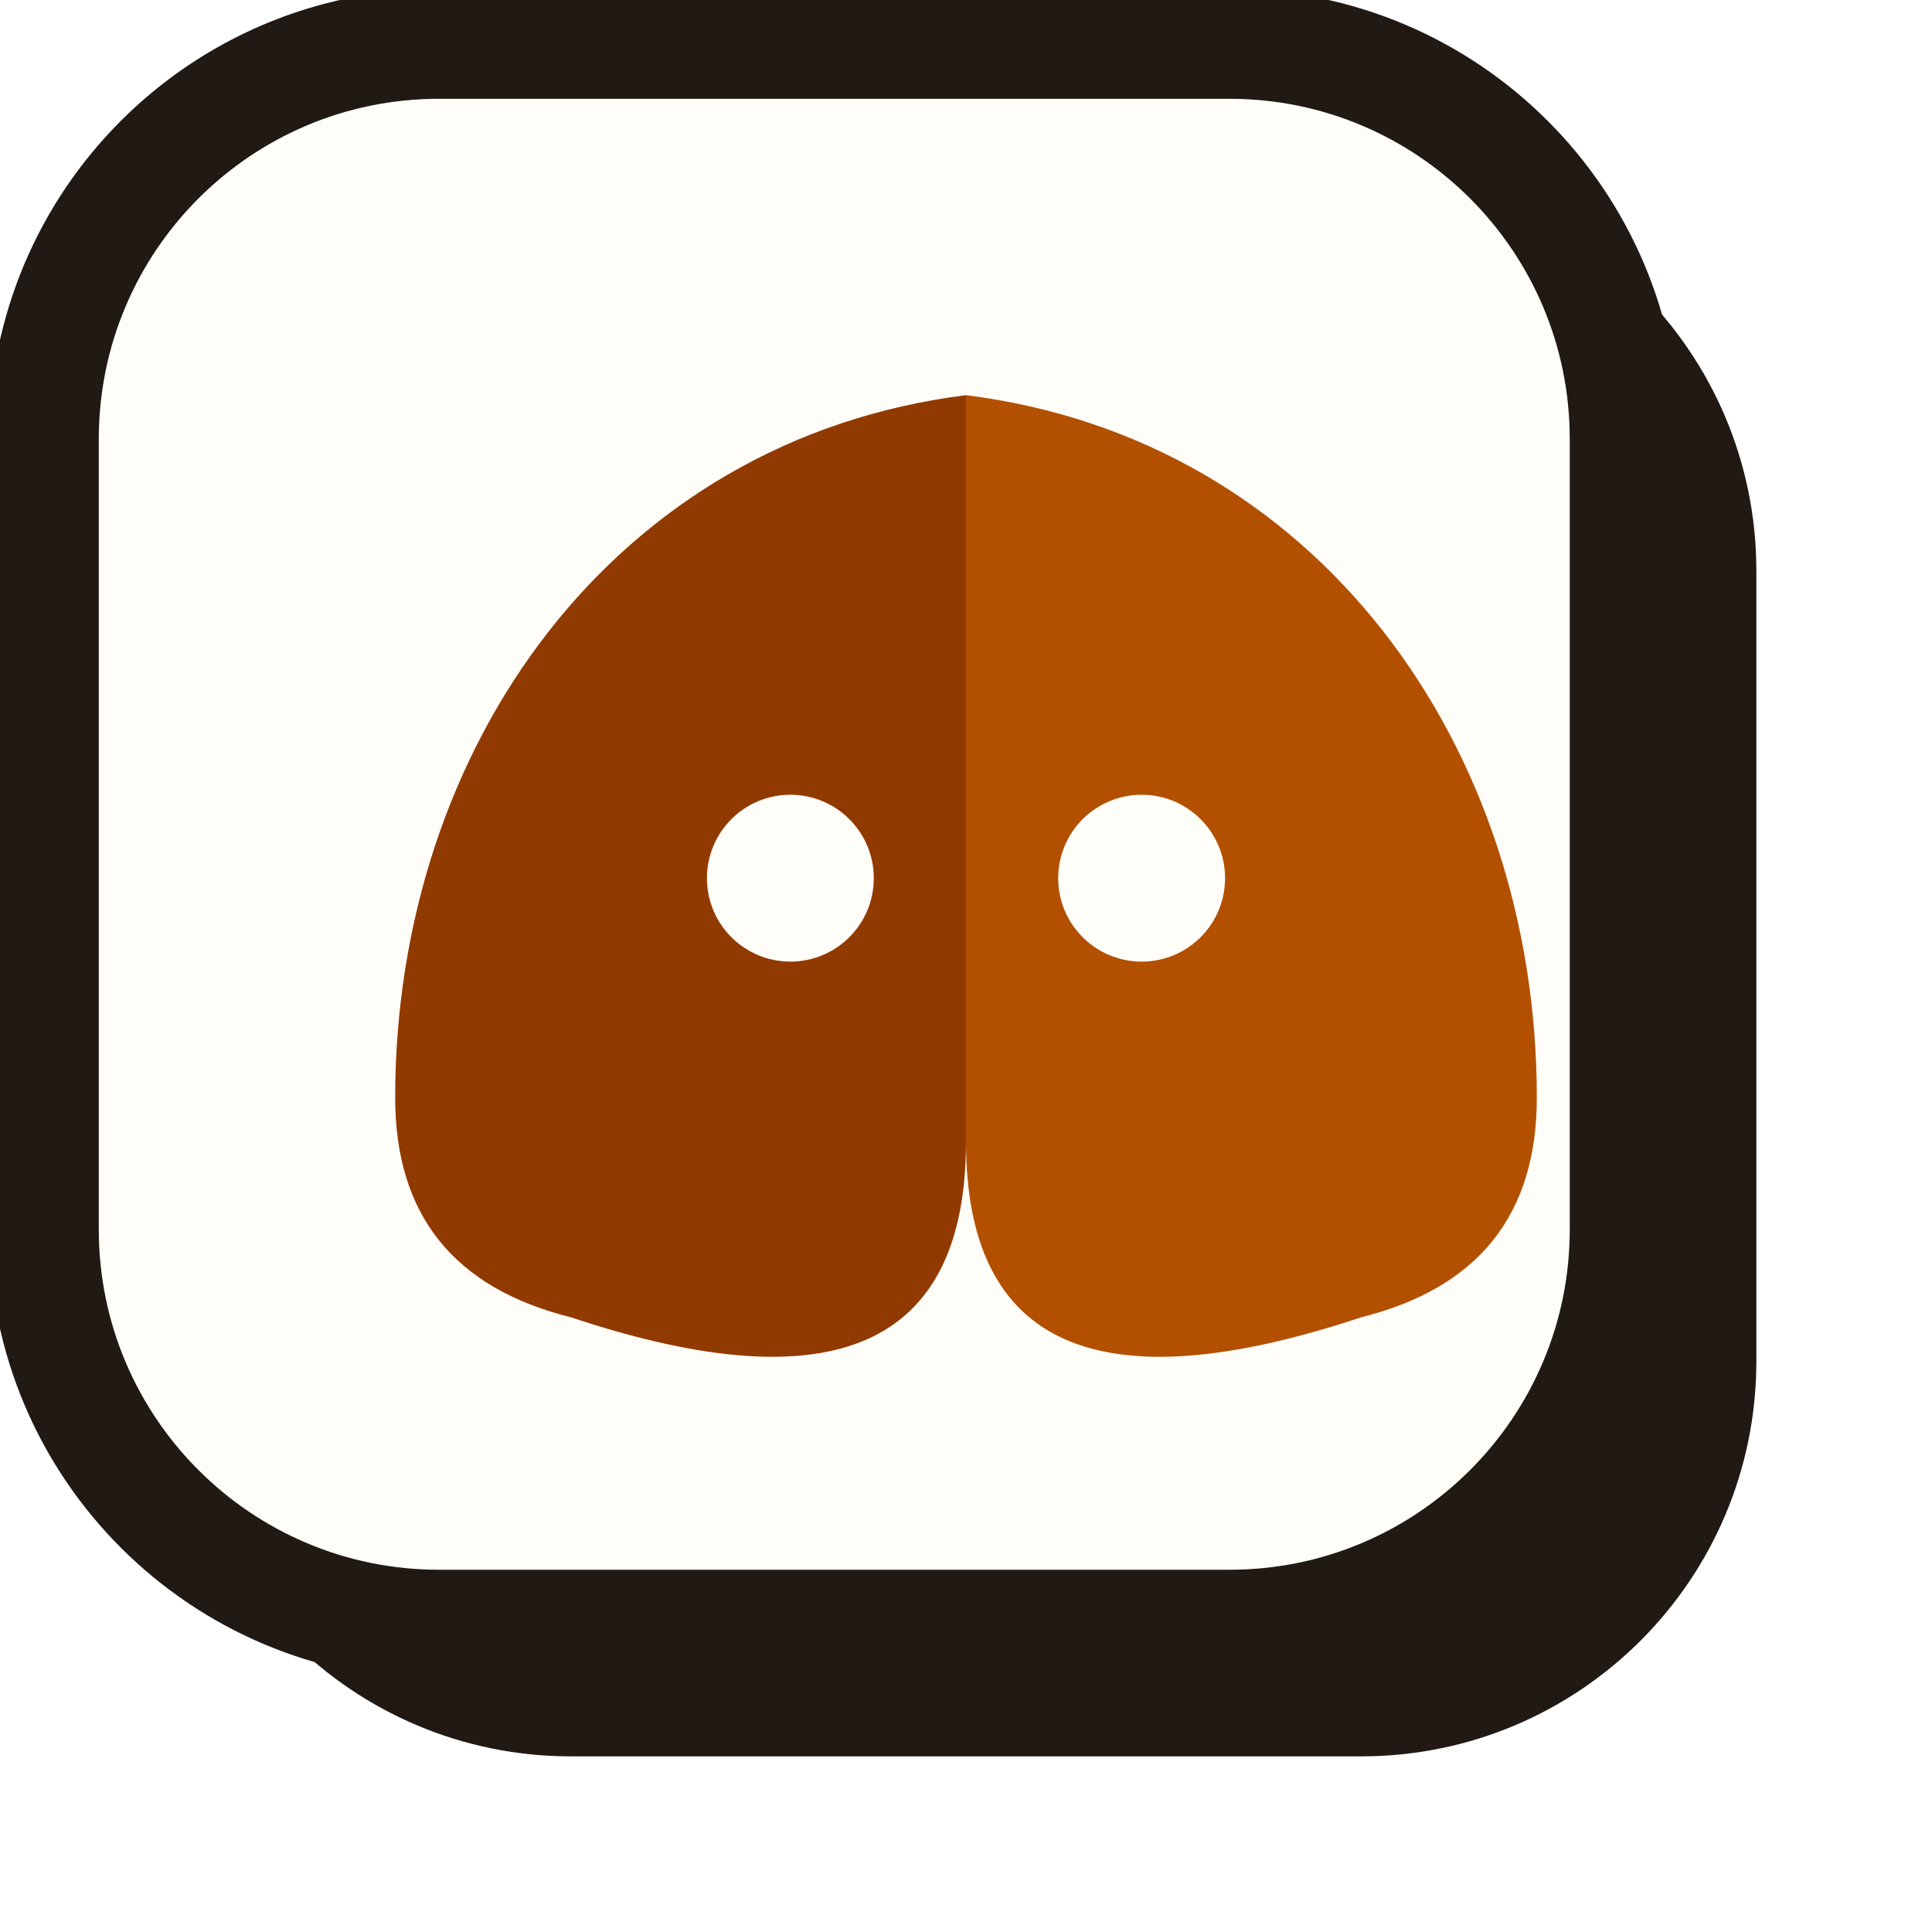
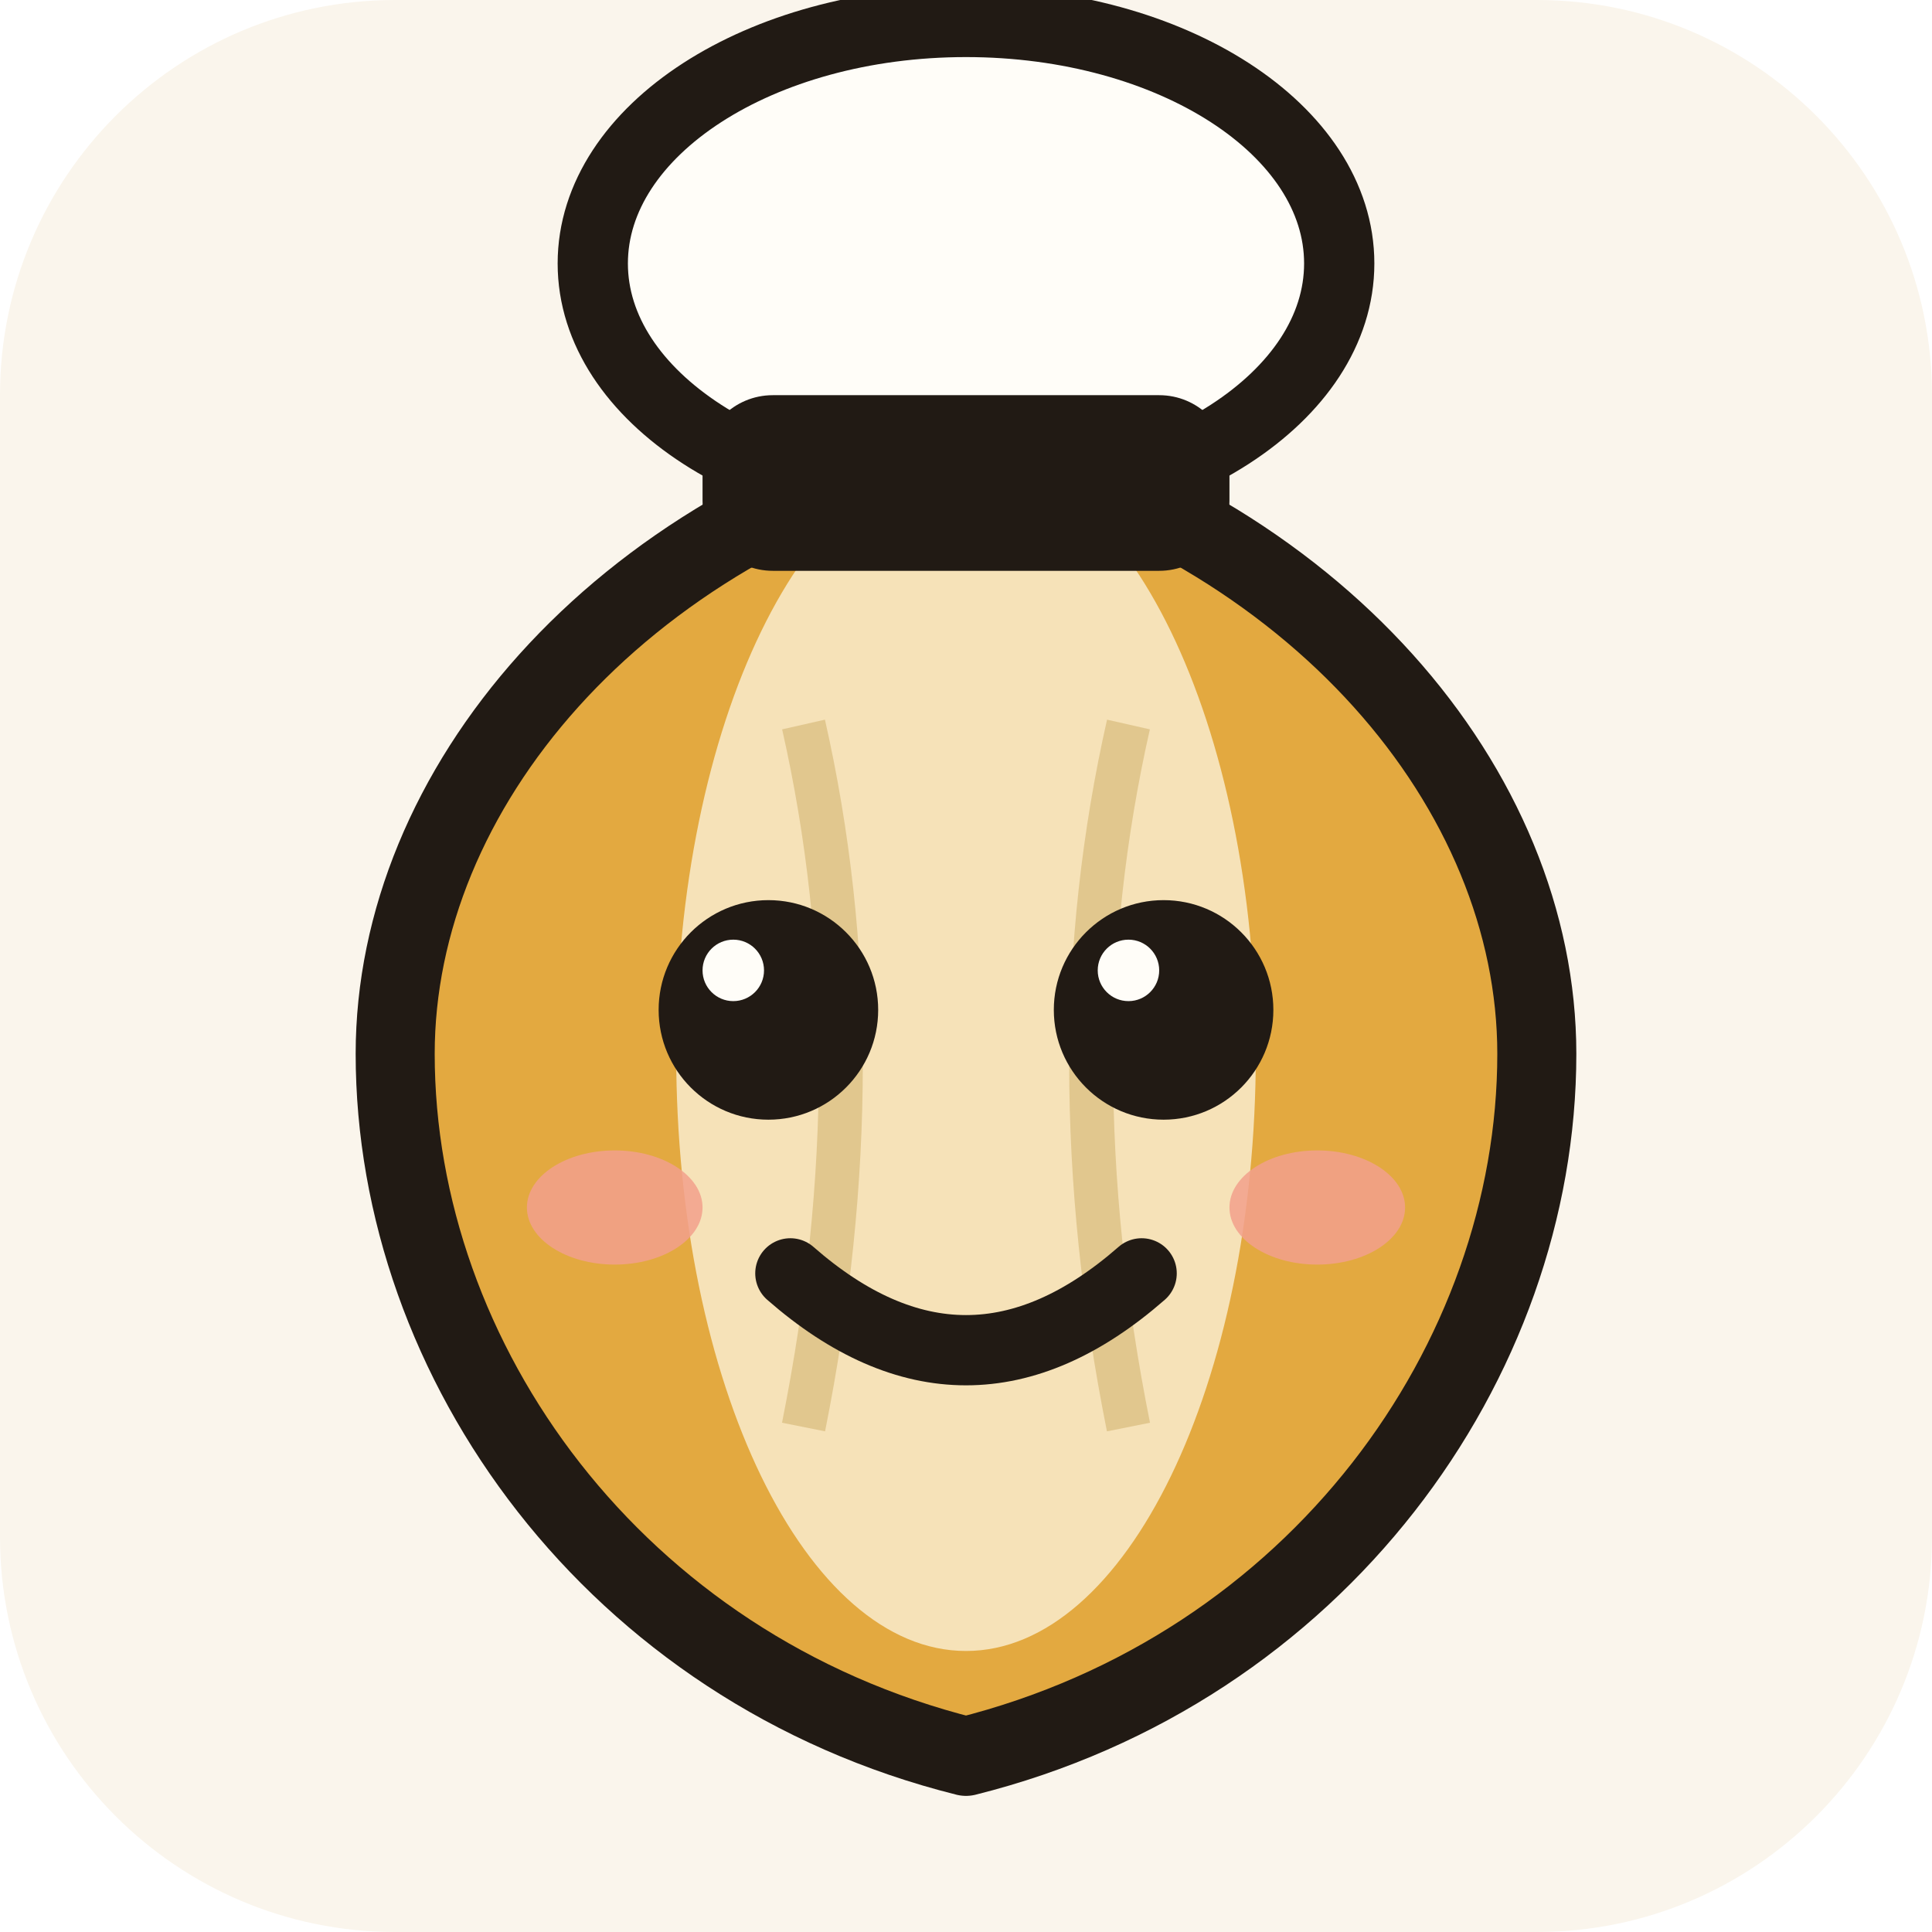
<svg xmlns="http://www.w3.org/2000/svg" viewBox="0 0 44 44">
-   <rect x="4" y="4" width="36" height="36" rx="9" fill="#211a14" />
-   <rect x="1" y="1" width="36" height="36" rx="9" fill="#fffdf8" stroke="#211a14" stroke-width="2.5" />
-   <path d="M22,9 C14,10 9,17 9,25 Q9,29 13,30 Q22,33 22,26 L22,9 Z" fill="#913a00" />
-   <path d="M22,9 C30,10 35,17 35,25 Q35,29 31,30 Q22,33 22,26 L22,9 Z" fill="#b25000" />
-   <circle cx="18" cy="20" r="1.9" fill="#fffdf8" />
-   <circle cx="26" cy="20" r="1.9" fill="#fffdf8" />
+   <rect x="0" y="0" width="44" height="44" rx="9" fill="#faf5ec" />
+   <path d="M22,10 C14,12 9,18 9,24 C9,31 14,38 22,40 C30,38 35,31 35,24 C35,18 30,12 22,10 Z" fill="#e3a940" stroke="#211a14" stroke-width="1.8" stroke-linejoin="round" />
+   <ellipse cx="22" cy="24" rx="6.6" ry="13.6" fill="#f6e2b8" />
+   <path d="M18.3,16.5 Q20,24 18.3,32.5" stroke="#dfc48a" stroke-width="1" fill="none" opacity="0.9" />
+   <path d="M25.7,16.5 Q24,24 25.7,32.5" stroke="#dfc48a" stroke-width="1" fill="none" opacity="0.9" />
+   <ellipse cx="22" cy="6" rx="8.5" ry="5.5" fill="#fffdf8" stroke="#211a14" stroke-width="1.6" />
+   <rect x="16" y="9" width="12" height="4" rx="1.6" fill="#211a14" />
+   <ellipse cx="14" cy="27.5" rx="2" ry="1.3" fill="#f2a08c" opacity="0.85" />
+   <ellipse cx="30" cy="27.5" rx="2" ry="1.3" fill="#f2a08c" opacity="0.85" />
+   <circle cx="17.5" cy="23" r="2.5" fill="#211a14" />
+   <circle cx="26.5" cy="23" r="2.5" fill="#211a14" />
+   <circle cx="16.7" cy="22.1" r="0.7" fill="#fffdf8" />
+   <circle cx="25.7" cy="22.1" r="0.7" fill="#fffdf8" />
+   <path d="M18,29 Q22,32.5 26,29" stroke="#211a14" stroke-width="1.6" fill="none" stroke-linecap="round" />
</svg>
